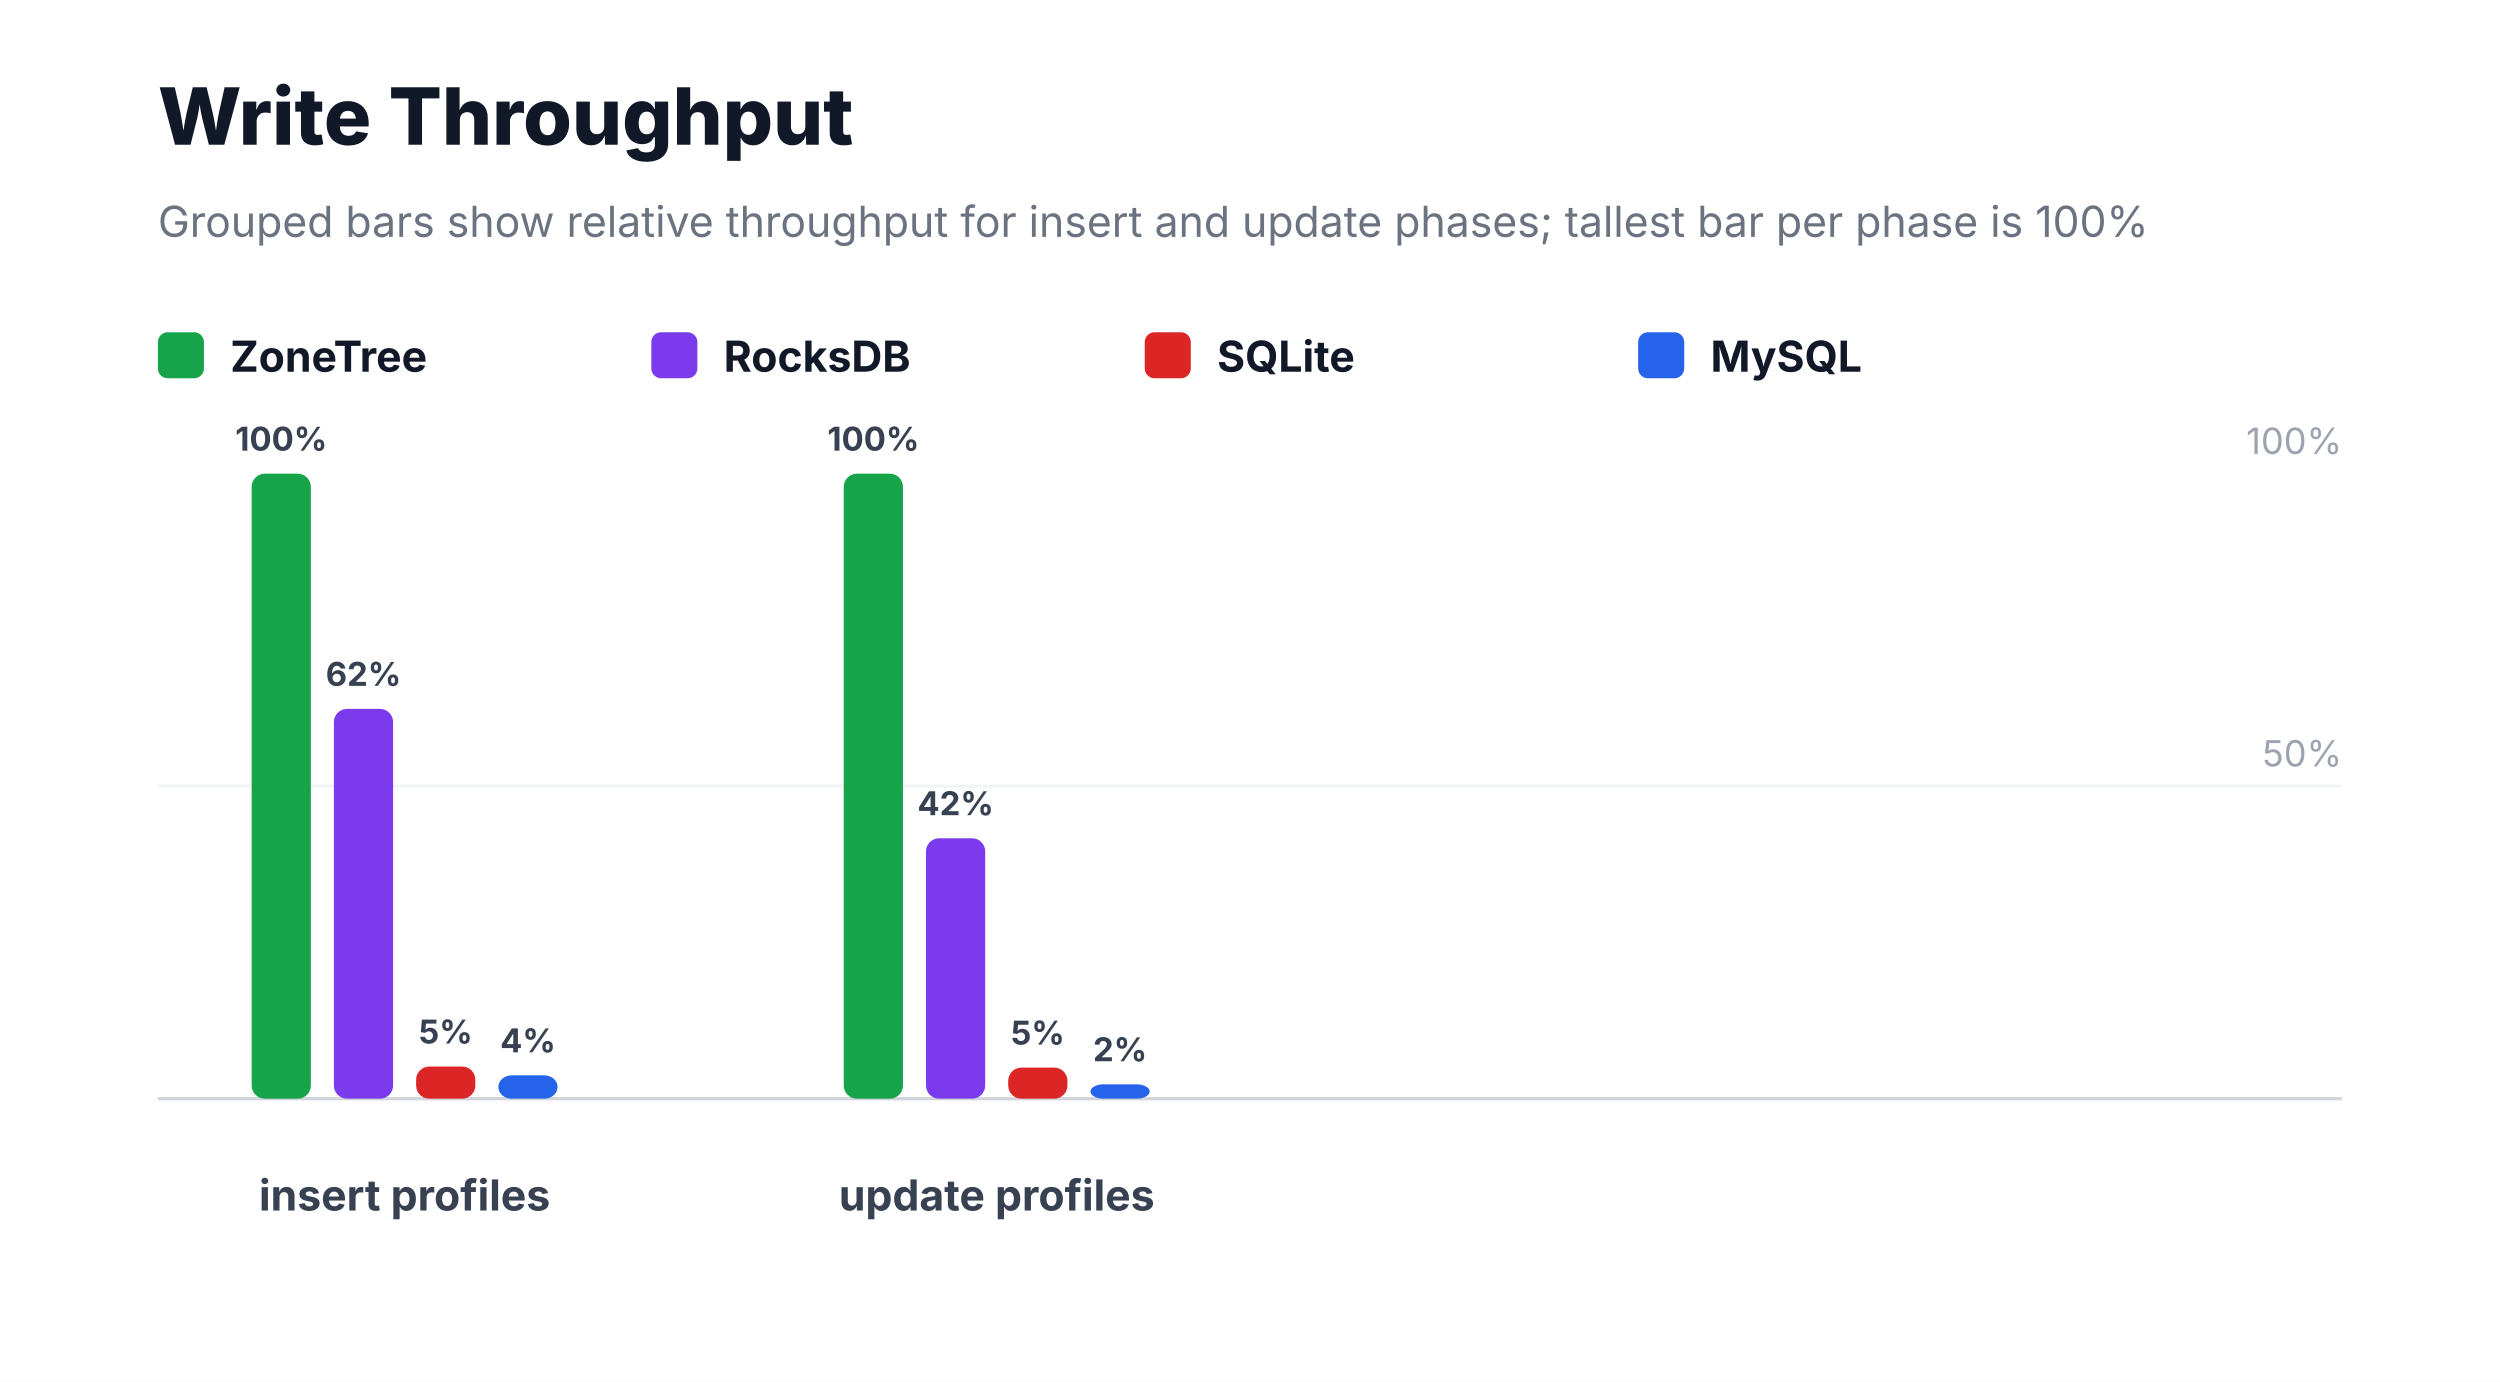
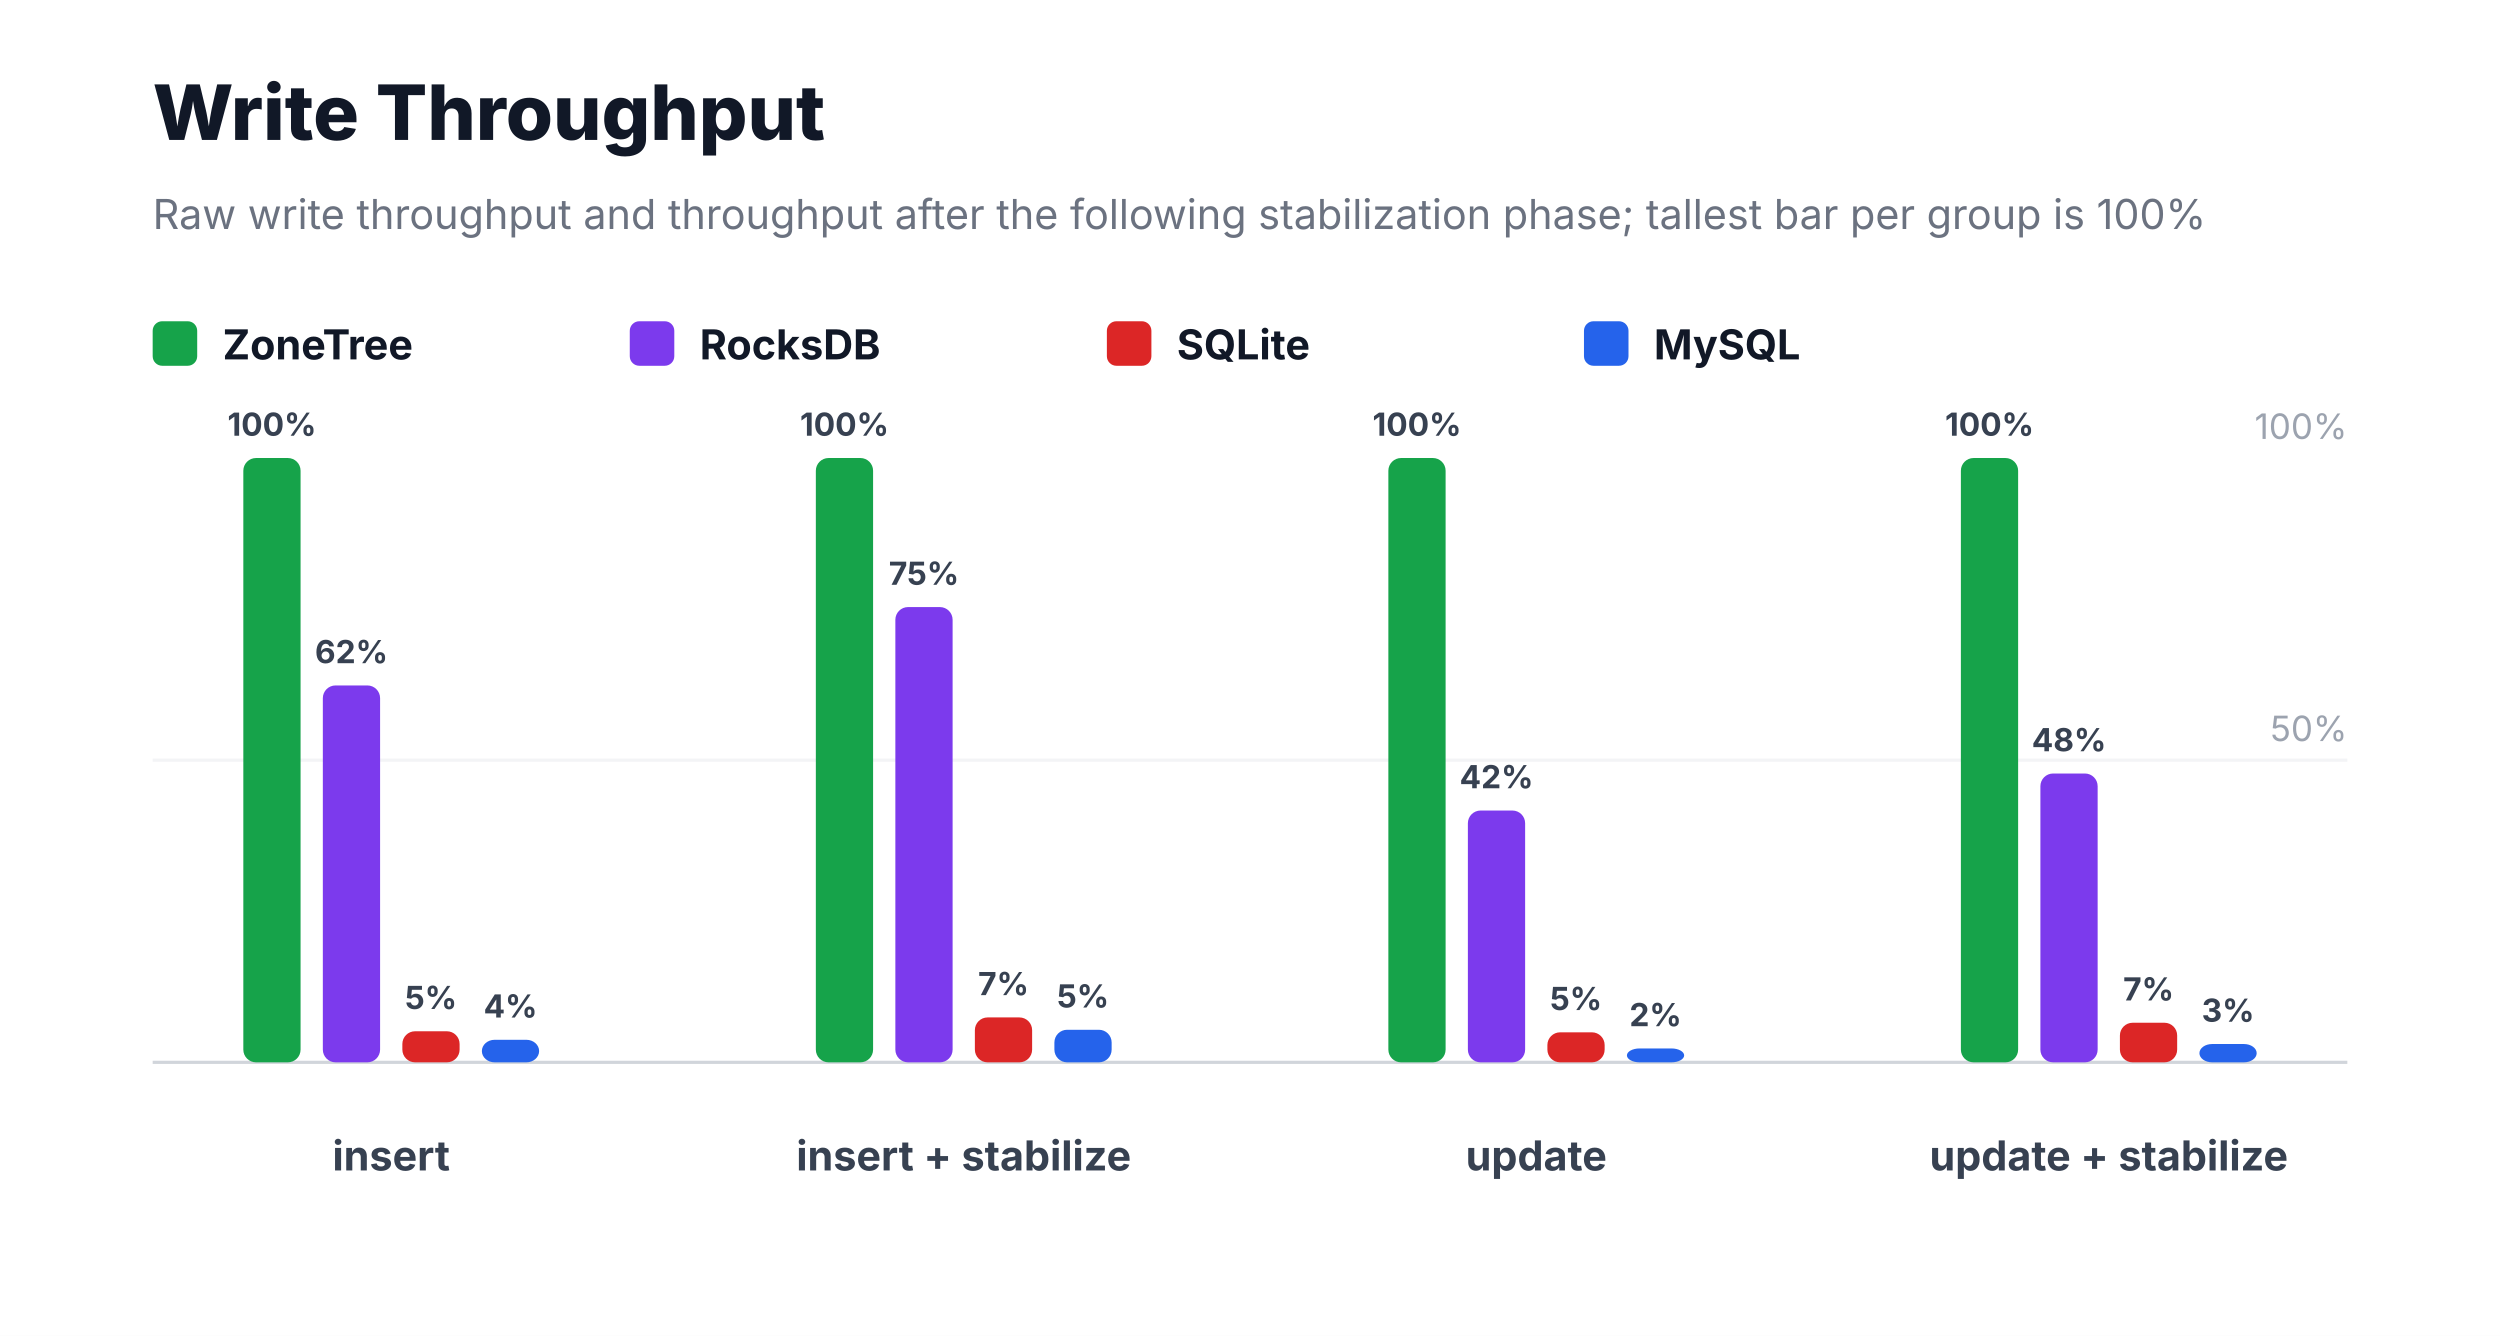
- <svg xmlns="http://www.w3.org/2000/svg" width="760" height="420" viewBox="0 0 760 420" role="img" aria-label="Write Throughput">
+ <svg xmlns="http://www.w3.org/2000/svg" width="786" height="420" viewBox="0 0 786 420" role="img" aria-label="Write Throughput">
  <style>
    text { font-family: Inter, Segoe UI, Arial, sans-serif; }
  </style>
  <rect width="100%" height="100%" fill="#ffffff" />
  <text x="48" y="44" font-size="24" font-weight="800" fill="#111827">Write Throughput</text>
-   <text x="48" y="72" font-size="13" fill="#6b7280">Grouped bars show relative throughput for insert and update phases; tallest bar per phase is 100%</text>
+   <text x="48" y="72" font-size="13" fill="#6b7280">Raw write throughput and throughput after the following stabilization phase; tallest bar per group is 100%</text>
  <rect x="48" y="101" width="14" height="14" rx="3" fill="#16a34a" />
  <text x="70" y="113" font-size="13" fill="#111827" text-anchor="start" font-weight="700">ZoneTree</text>
  <rect x="198" y="101" width="14" height="14" rx="3" fill="#7c3aed" />
  <text x="220" y="113" font-size="13" fill="#111827" text-anchor="start" font-weight="700">RocksDB</text>
  <rect x="348" y="101" width="14" height="14" rx="3" fill="#dc2626" />
  <text x="370" y="113" font-size="13" fill="#111827" text-anchor="start" font-weight="700">SQLite</text>
  <rect x="498" y="101" width="14" height="14" rx="3" fill="#2563eb" />
  <text x="520" y="113" font-size="13" fill="#111827" text-anchor="start" font-weight="700">MySQL</text>
-   <line x1="48" y1="334" x2="712" y2="334" stroke="#d1d5db" stroke-width="1" />
-   <line x1="48" y1="239" x2="712" y2="239" stroke="#f3f4f6" stroke-width="1" />
-   <text x="712" y="233" font-size="11" fill="#9ca3af" text-anchor="end" font-weight="400">50%</text>
-   <text x="712" y="138" font-size="11" fill="#9ca3af" text-anchor="end" font-weight="400">100%</text>
+   <line x1="48" y1="334" x2="738" y2="334" stroke="#d1d5db" stroke-width="1" />
+   <line x1="48" y1="239" x2="738" y2="239" stroke="#f3f4f6" stroke-width="1" />
+   <text x="738" y="233" font-size="11" fill="#9ca3af" text-anchor="end" font-weight="400">50%</text>
+   <text x="738" y="138" font-size="11" fill="#9ca3af" text-anchor="end" font-weight="400">100%</text>
  <rect x="76.5" y="144" width="18" height="190" rx="4" fill="#16a34a" />
  <text x="85.5" y="137" font-size="10" fill="#374151" text-anchor="middle" font-weight="700">100%</text>
  <rect x="101.5" y="215.5" width="18" height="118.5" rx="4" fill="#7c3aed" />
  <text x="110.5" y="208.5" font-size="10" fill="#374151" text-anchor="middle" font-weight="700">62%</text>
  <rect x="126.5" y="324.23" width="18" height="9.77" rx="4" fill="#dc2626" />
  <text x="135.5" y="317.23" font-size="10" fill="#374151" text-anchor="middle" font-weight="700">5%</text>
  <rect x="151.5" y="326.91" width="18" height="7.09" rx="4" fill="#2563eb" />
  <text x="160.5" y="319.91" font-size="10" fill="#374151" text-anchor="middle" font-weight="700">4%</text>
-   <text x="123" y="368" font-size="13" fill="#374151" text-anchor="middle" font-weight="700">insert profiles</text>
+   <text x="123" y="368" font-size="13" fill="#374151" text-anchor="middle" font-weight="700">insert</text>
  <rect x="256.5" y="144" width="18" height="190" rx="4" fill="#16a34a" />
  <text x="265.5" y="137" font-size="10" fill="#374151" text-anchor="middle" font-weight="700">100%</text>
-   <rect x="281.5" y="254.83" width="18" height="79.17" rx="4" fill="#7c3aed" />
-   <text x="290.5" y="247.83" font-size="10" fill="#374151" text-anchor="middle" font-weight="700">42%</text>
-   <rect x="306.5" y="324.56" width="18" height="9.44" rx="4" fill="#dc2626" />
-   <text x="315.5" y="317.56" font-size="10" fill="#374151" text-anchor="middle" font-weight="700">5%</text>
-   <rect x="331.5" y="329.63" width="18" height="4.37" rx="4" fill="#2563eb" />
-   <text x="340.5" y="322.63" font-size="10" fill="#374151" text-anchor="middle" font-weight="700">2%</text>
-   <text x="303" y="368" font-size="13" fill="#374151" text-anchor="middle" font-weight="700">update profiles</text>
+   <rect x="281.5" y="190.86" width="18" height="143.14" rx="4" fill="#7c3aed" />
+   <text x="290.5" y="183.86" font-size="10" fill="#374151" text-anchor="middle" font-weight="700">75%</text>
+   <rect x="306.5" y="319.88" width="18" height="14.12" rx="4" fill="#dc2626" />
+   <text x="315.5" y="312.88" font-size="10" fill="#374151" text-anchor="middle" font-weight="700">7%</text>
+   <rect x="331.5" y="323.76" width="18" height="10.24" rx="4" fill="#2563eb" />
+   <text x="340.5" y="316.76" font-size="10" fill="#374151" text-anchor="middle" font-weight="700">5%</text>
+   <text x="303" y="368" font-size="13" fill="#374151" text-anchor="middle" font-weight="700">insert + stabilize</text>
+   <rect x="436.5" y="144" width="18" height="190" rx="4" fill="#16a34a" />
+   <text x="445.5" y="137" font-size="10" fill="#374151" text-anchor="middle" font-weight="700">100%</text>
+   <rect x="461.5" y="254.83" width="18" height="79.17" rx="4" fill="#7c3aed" />
+   <text x="470.5" y="247.83" font-size="10" fill="#374151" text-anchor="middle" font-weight="700">42%</text>
+   <rect x="486.5" y="324.56" width="18" height="9.44" rx="4" fill="#dc2626" />
+   <text x="495.5" y="317.56" font-size="10" fill="#374151" text-anchor="middle" font-weight="700">5%</text>
+   <rect x="511.5" y="329.63" width="18" height="4.37" rx="4" fill="#2563eb" />
+   <text x="520.5" y="322.63" font-size="10" fill="#374151" text-anchor="middle" font-weight="700">2%</text>
+   <text x="483" y="368" font-size="13" fill="#374151" text-anchor="middle" font-weight="700">update</text>
+   <rect x="616.5" y="144" width="18" height="190" rx="4" fill="#16a34a" />
+   <text x="625.5" y="137" font-size="10" fill="#374151" text-anchor="middle" font-weight="700">100%</text>
+   <rect x="641.5" y="243.19" width="18" height="90.81" rx="4" fill="#7c3aed" />
+   <text x="650.5" y="236.19" font-size="10" fill="#374151" text-anchor="middle" font-weight="700">48%</text>
+   <rect x="666.5" y="321.55" width="18" height="12.45" rx="4" fill="#dc2626" />
+   <text x="675.5" y="314.55" font-size="10" fill="#374151" text-anchor="middle" font-weight="700">7%</text>
+   <rect x="691.5" y="328.24" width="18" height="5.76" rx="4" fill="#2563eb" />
+   <text x="700.5" y="321.24" font-size="10" fill="#374151" text-anchor="middle" font-weight="700">3%</text>
+   <text x="663" y="368" font-size="13" fill="#374151" text-anchor="middle" font-weight="700">update + stabilize</text>
</svg>
